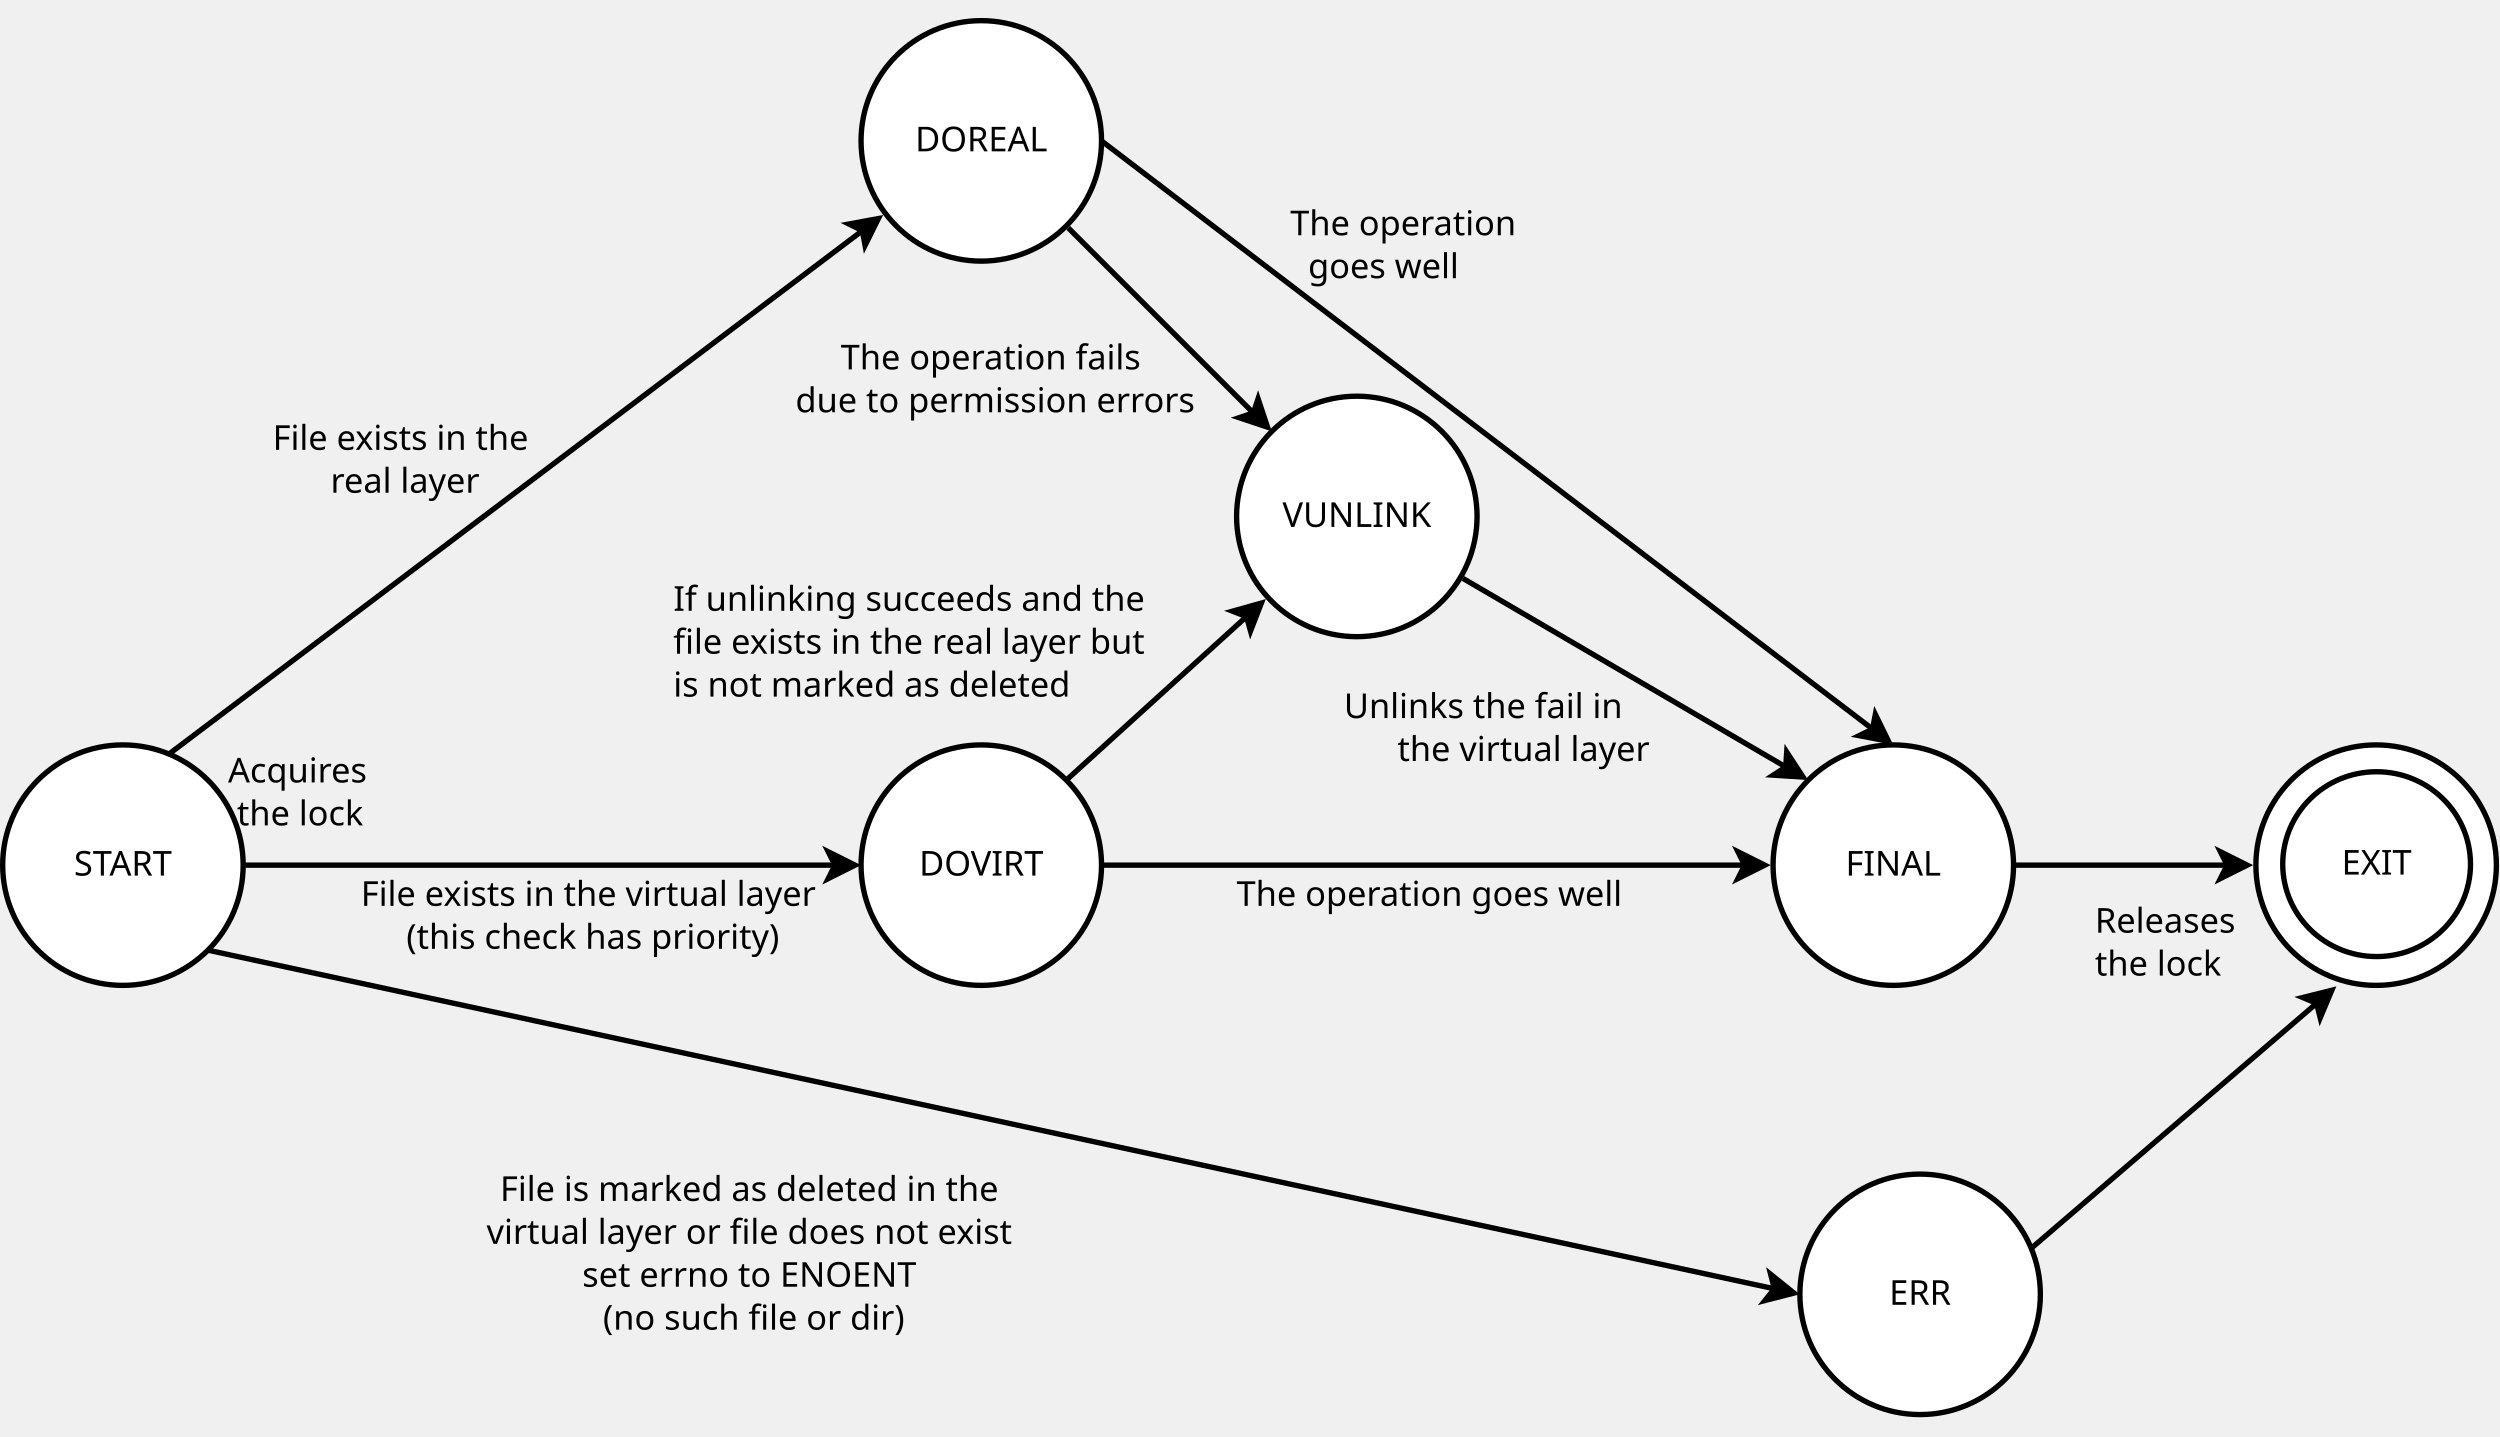
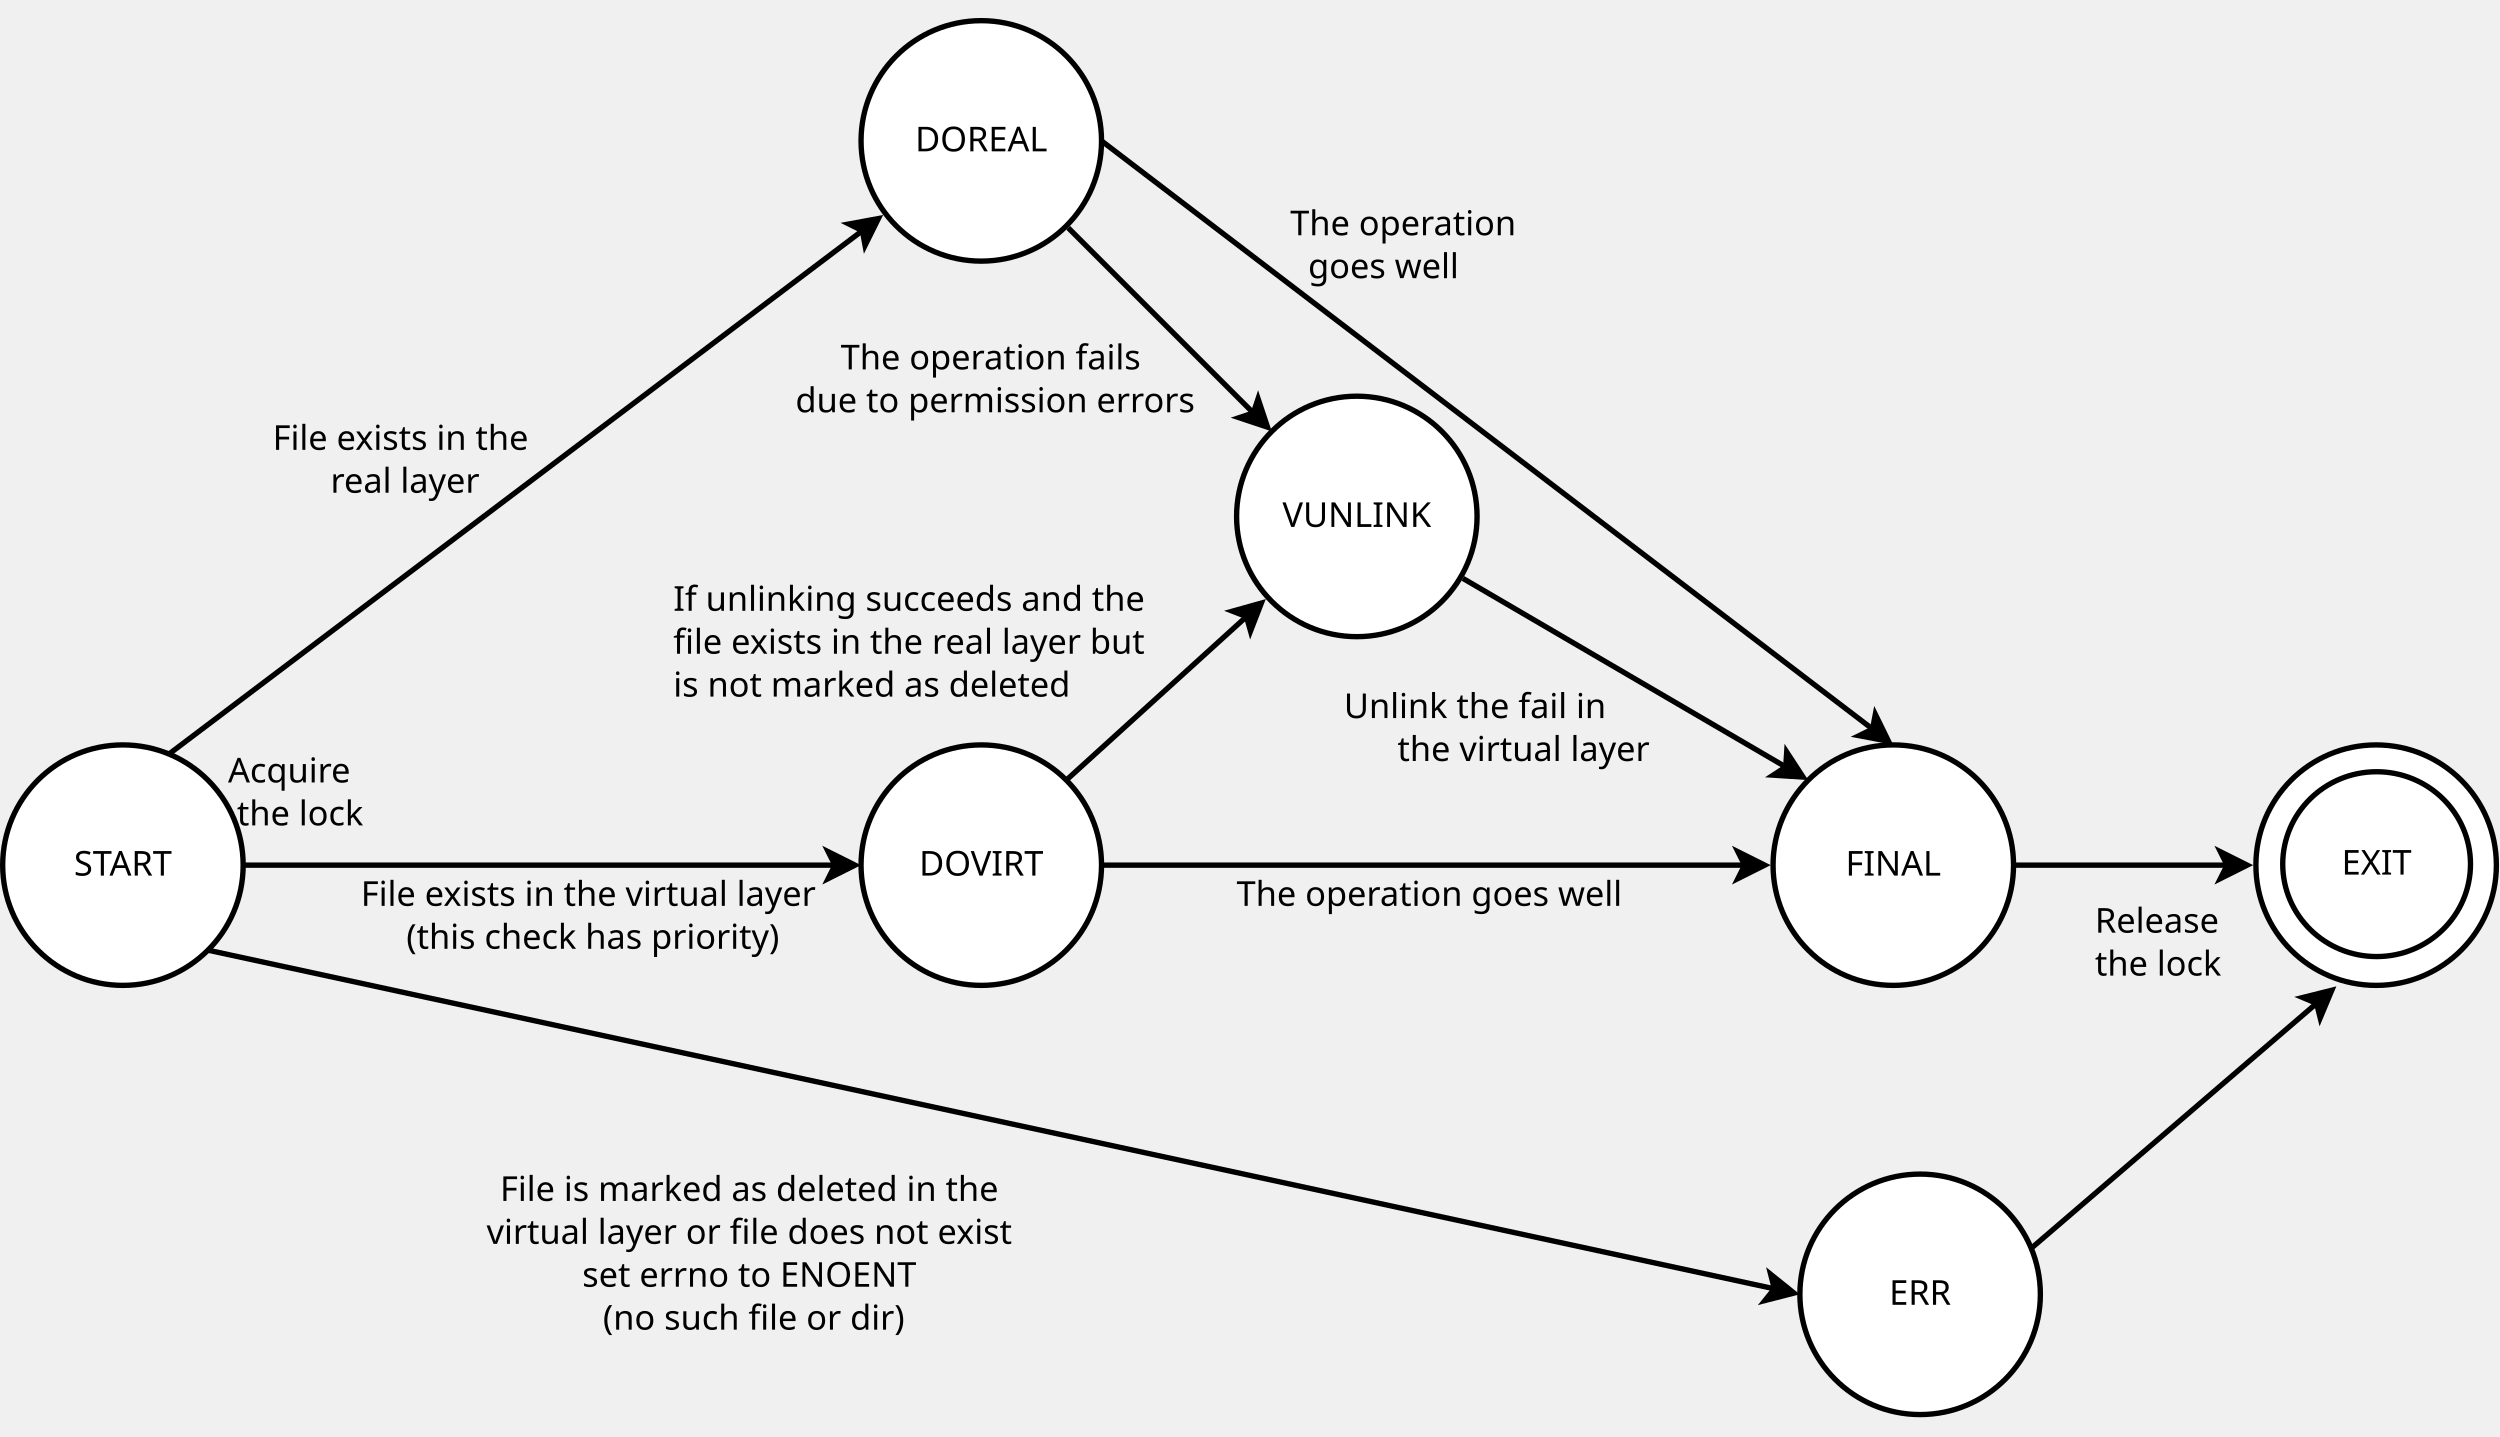
<svg xmlns="http://www.w3.org/2000/svg" width="47cm" height="27cm" viewBox="19 99 932 522">
+   <g id="Background" />
  <g id="Background" />
  <g id="Background" />
  <g id="Background" />
  <g id="Background" />
  <g id="Background">
    <g>
      <line style="fill: none; stroke-opacity: 1; stroke-width: 2; stroke: #000000" x1="109.649" y1="414.824" x2="330.264" y2="414.824" />
      <polygon style="fill: #000000; fill-opacity: 1; stroke-opacity: 1; stroke-width: 2; stroke: #000000" fill-rule="evenodd" points="337.764,414.824 327.764,419.824 330.264,414.824 327.764,409.824 " />
    </g>
    <text font-size="12.8" style="fill: #000000; fill-opacity: 1; stroke: none;text-anchor:start;font-family:sans-serif;font-style:normal;font-weight:normal" x="285.572" y="424.428">
      <tspan x="285.572" y="424.428" />
    </text>
    <g>
      <ellipse style="fill: #ffffff; fill-opacity: 1; stroke-opacity: 1; stroke-width: 2; stroke: #000000" cx="384.824" cy="414.824" rx="44.824" ry="44.824" />
      <text font-size="12.8" style="fill: #000000; fill-opacity: 1; stroke: none;text-anchor:middle;font-family:sans-serif;font-style:normal;font-weight:normal" x="384.824" y="418.724">
        <tspan x="384.824" y="418.724">DOVIRT</tspan>
      </text>
    </g>
    <g>
      <ellipse style="fill: #ffffff; fill-opacity: 1; stroke-opacity: 1; stroke-width: 2; stroke: #000000" cx="64.824" cy="414.824" rx="44.824" ry="44.824" />
      <text font-size="12.8" style="fill: #000000; fill-opacity: 1; stroke: none;text-anchor:middle;font-family:sans-serif;font-style:normal;font-weight:normal" x="64.824" y="418.724">
        <tspan x="64.824" y="418.724">START</tspan>
      </text>
    </g>
    <text font-size="12.8" style="fill: #000000; fill-opacity: 1; stroke: none;text-anchor:start;font-family:sans-serif;font-style:normal;font-weight:normal" x="104" y="384">
-       <tspan x="104" y="384">Acquires</tspan>
+       <tspan x="104" y="384">Acquire</tspan>
      <tspan xml:space="preserve" x="104" y="400"> the lock</tspan>
    </text>
    <g>
      <ellipse style="fill: #ffffff; fill-opacity: 1; stroke-opacity: 1; stroke-width: 2; stroke: #000000" cx="384.824" cy="144.824" rx="44.824" ry="44.824" />
      <text font-size="12.8" style="fill: #000000; fill-opacity: 1; stroke: none;text-anchor:middle;font-family:sans-serif;font-style:normal;font-weight:normal" x="384.824" y="148.724">
        <tspan x="384.824" y="148.724">DOREAL</tspan>
      </text>
    </g>
    <g>
      <ellipse style="fill: #ffffff; fill-opacity: 1; stroke-opacity: 1; stroke-width: 2; stroke: #000000" cx="524.824" cy="284.824" rx="44.824" ry="44.824" />
      <text font-size="12.8" style="fill: #000000; fill-opacity: 1; stroke: none;text-anchor:middle;font-family:sans-serif;font-style:normal;font-weight:normal" x="524.824" y="288.724">
        <tspan x="524.824" y="288.724">VUNLINK</tspan>
      </text>
    </g>
    <g>
      <ellipse style="fill: #ffffff; fill-opacity: 1; stroke-opacity: 1; stroke-width: 2; stroke: #000000" cx="734.824" cy="574.824" rx="44.824" ry="44.824" />
      <text font-size="12.8" style="fill: #000000; fill-opacity: 1; stroke: none;text-anchor:middle;font-family:sans-serif;font-style:normal;font-weight:normal" x="734.824" y="578.724">
        <tspan x="734.824" y="578.724">ERR</tspan>
      </text>
    </g>
    <g>
      <ellipse style="fill: #ffffff; fill-opacity: 1; stroke-opacity: 1; stroke-width: 2; stroke: #000000" cx="904.824" cy="414.824" rx="44.824" ry="44.824" />
      <text font-size="12.8" style="fill: #000000; fill-opacity: 1; stroke: none;text-anchor:middle;font-family:sans-serif;font-style:normal;font-weight:normal" x="904.824" y="418.724">
        <tspan x="904.824" y="418.724">EXIT</tspan>
      </text>
    </g>
    <g>
      <ellipse style="fill: #ffffff; fill-opacity: 1; stroke-opacity: 1; stroke-width: 2; stroke: #000000" cx="905" cy="414.453" rx="35" ry="34.453" />
      <text font-size="12.8" style="fill: #000000; fill-opacity: 1; stroke: none;text-anchor:middle;font-family:sans-serif;font-style:normal;font-weight:normal" x="905" y="418.353">
        <tspan x="905" y="418.353">EXIT</tspan>
      </text>
    </g>
    <g>
      <line style="fill: none; stroke-opacity: 1; stroke-width: 2; stroke: #000000" x1="564.373" y1="307.924" x2="684.721" y2="378.218" />
      <polygon style="fill: #000000; fill-opacity: 1; stroke-opacity: 1; stroke-width: 2; stroke: #000000" fill-rule="evenodd" points="691.197,382 680.04,381.274 684.721,378.218 685.084,372.639 " />
    </g>
    <g>
      <line style="fill: none; stroke-opacity: 1; stroke-width: 2; stroke: #000000" x1="429.648" y1="414.824" x2="669.399" y2="414.824" />
      <polygon style="fill: #000000; fill-opacity: 1; stroke-opacity: 1; stroke-width: 2; stroke: #000000" fill-rule="evenodd" points="676.899,414.824 666.899,419.824 669.399,414.824 666.899,409.824 " />
    </g>
    <g>
      <line style="fill: none; stroke-opacity: 1; stroke-width: 2; stroke: #000000" x1="776.236" y1="557.67" x2="882.613" y2="466.342" />
      <polygon style="fill: #000000; fill-opacity: 1; stroke-opacity: 1; stroke-width: 2; stroke: #000000" fill-rule="evenodd" points="888.303,461.457 883.973,471.764 882.613,466.342 877.459,464.177 " />
    </g>
    <text font-size="12.8" style="fill: #000000; fill-opacity: 1; stroke: none;text-anchor:start;font-family:sans-serif;font-style:normal;font-weight:normal" x="800" y="440">
-       <tspan x="800" y="440">Releases</tspan>
+       <tspan x="800" y="440">Release</tspan>
      <tspan x="800" y="456">the lock</tspan>
    </text>
    <text font-size="12.8" style="fill: #000000; fill-opacity: 1; stroke: none;text-anchor:middle;font-family:sans-serif;font-style:normal;font-weight:normal" x="240" y="430">
      <tspan x="240" y="430">File exists in the virtual layer</tspan>
      <tspan x="240" y="446">(this check has priority)</tspan>
    </text>
    <g>
      <line style="fill: none; stroke-opacity: 1; stroke-width: 2; stroke: #000000" x1="81.978" y1="373.412" x2="340.482" y2="178.294" />
      <polygon style="fill: #000000; fill-opacity: 1; stroke-opacity: 1; stroke-width: 2; stroke: #000000" fill-rule="evenodd" points="346.468,173.775 341.499,183.79 340.482,178.294 335.475,175.809 " />
    </g>
    <text font-size="12.8" style="fill: #000000; fill-opacity: 1; stroke: none;text-anchor:middle;font-family:sans-serif;font-style:normal;font-weight:normal" x="170" y="260">
      <tspan x="170" y="260">File exists in the</tspan>
      <tspan x="170" y="276">real layer</tspan>
    </text>
    <text font-size="12.8" style="fill: #000000; fill-opacity: 1; stroke: none;text-anchor:start;font-family:sans-serif;font-style:normal;font-weight:normal" x="280" y="290">
      <tspan x="280" y="290" />
    </text>
    <g>
      <line style="fill: none; stroke-opacity: 1; stroke-width: 2; stroke: #000000" x1="429.648" y1="144.824" x2="717.083" y2="364.095" />
      <polygon style="fill: #000000; fill-opacity: 1; stroke-opacity: 1; stroke-width: 2; stroke: #000000" fill-rule="evenodd" points="723.046,368.644 712.063,366.554 717.083,364.095 718.128,358.603 " />
    </g>
    <g>
      <line style="fill: none; stroke-opacity: 1; stroke-width: 2; stroke: #000000" x1="96.52" y1="446.52" x2="680.484" y2="572.767" />
      <polygon style="fill: #000000; fill-opacity: 1; stroke-opacity: 1; stroke-width: 2; stroke: #000000" fill-rule="evenodd" points="687.814,574.352 676.984,577.126 680.484,572.767 679.097,567.351 " />
    </g>
    <text font-size="12.8" style="fill: #000000; fill-opacity: 1; stroke: none;text-anchor:middle;font-family:sans-serif;font-style:normal;font-weight:normal" x="300" y="540">
      <tspan x="300" y="540">File is marked as deleted in the</tspan>
      <tspan x="300" y="556">virtual layer or file does not exist </tspan>
      <tspan x="300" y="572">set errno to ENOENT</tspan>
      <tspan x="300" y="588">(no such file or dir)</tspan>
    </text>
    <g>
      <ellipse style="fill: #ffffff; fill-opacity: 1; stroke-opacity: 1; stroke-width: 2; stroke: #000000" cx="724.824" cy="414.824" rx="44.824" ry="44.824" />
      <text font-size="12.8" style="fill: #000000; fill-opacity: 1; stroke: none;text-anchor:middle;font-family:sans-serif;font-style:normal;font-weight:normal" x="724.824" y="418.724">
        <tspan x="724.824" y="418.724">FINAL</tspan>
      </text>
    </g>
    <g>
      <line style="fill: none; stroke-opacity: 1; stroke-width: 2; stroke: #000000" x1="769.648" y1="414.824" x2="849.265" y2="414.824" />
      <polygon style="fill: #000000; fill-opacity: 1; stroke-opacity: 1; stroke-width: 2; stroke: #000000" fill-rule="evenodd" points="856.765,414.824 846.765,419.824 849.265,414.824 846.765,409.824 " />
    </g>
    <g>
      <line style="fill: none; stroke-opacity: 1; stroke-width: 2; stroke: #000000" x1="417.222" y1="177.222" x2="486.244" y2="246.244" />
      <polygon style="fill: #000000; fill-opacity: 1; stroke-opacity: 1; stroke-width: 2; stroke: #000000" fill-rule="evenodd" points="491.547,251.547 480.94,248.011 486.244,246.244 488.011,240.94 " />
    </g>
    <g>
      <line style="fill: none; stroke-opacity: 1; stroke-width: 2; stroke: #000000" x1="416.52" y1="383.128" x2="483.684" y2="322.166" />
      <polygon style="fill: #000000; fill-opacity: 1; stroke-opacity: 1; stroke-width: 2; stroke: #000000" fill-rule="evenodd" points="489.238,317.125 485.193,327.548 483.684,322.166 478.472,320.144 " />
    </g>
    <text font-size="12.8" style="fill: #000000; fill-opacity: 1; stroke: none;text-anchor:start;font-family:sans-serif;font-style:normal;font-weight:normal" x="270" y="320">
      <tspan x="270" y="320">If unlinking succeeds and the</tspan>
      <tspan x="270" y="336">file exists in the real layer but</tspan>
      <tspan x="270" y="352">is not marked as deleted</tspan>
    </text>
    <text font-size="12.8" style="fill: #000000; fill-opacity: 1; stroke: none;text-anchor:start;font-family:sans-serif;font-style:normal;font-weight:normal" x="480" y="430">
      <tspan x="480" y="430">The operation goes well</tspan>
    </text>
    <text font-size="12.8" style="fill: #000000; fill-opacity: 1; stroke: none;text-anchor:middle;font-family:sans-serif;font-style:normal;font-weight:normal" x="390" y="230">
      <tspan x="390" y="230">The operation fails</tspan>
      <tspan x="390" y="246">due to permission errors</tspan>
    </text>
    <text font-size="12.8" style="fill: #000000; fill-opacity: 1; stroke: none;text-anchor:start;font-family:sans-serif;font-style:normal;font-weight:normal" x="500" y="180">
      <tspan x="500" y="180">The operation</tspan>
      <tspan xml:space="preserve" x="500" y="196">  goes well</tspan>
    </text>
    <text font-size="12.8" style="fill: #000000; fill-opacity: 1; stroke: none;text-anchor:start;font-family:sans-serif;font-style:normal;font-weight:normal" x="520" y="360">
-       <tspan x="520" y="360">Unlinks the fail in </tspan>
+       <tspan x="520" y="360">Unlink the fail in </tspan>
      <tspan xml:space="preserve" x="520" y="376">      the virtual layer</tspan>
    </text>
  </g>
</svg>
